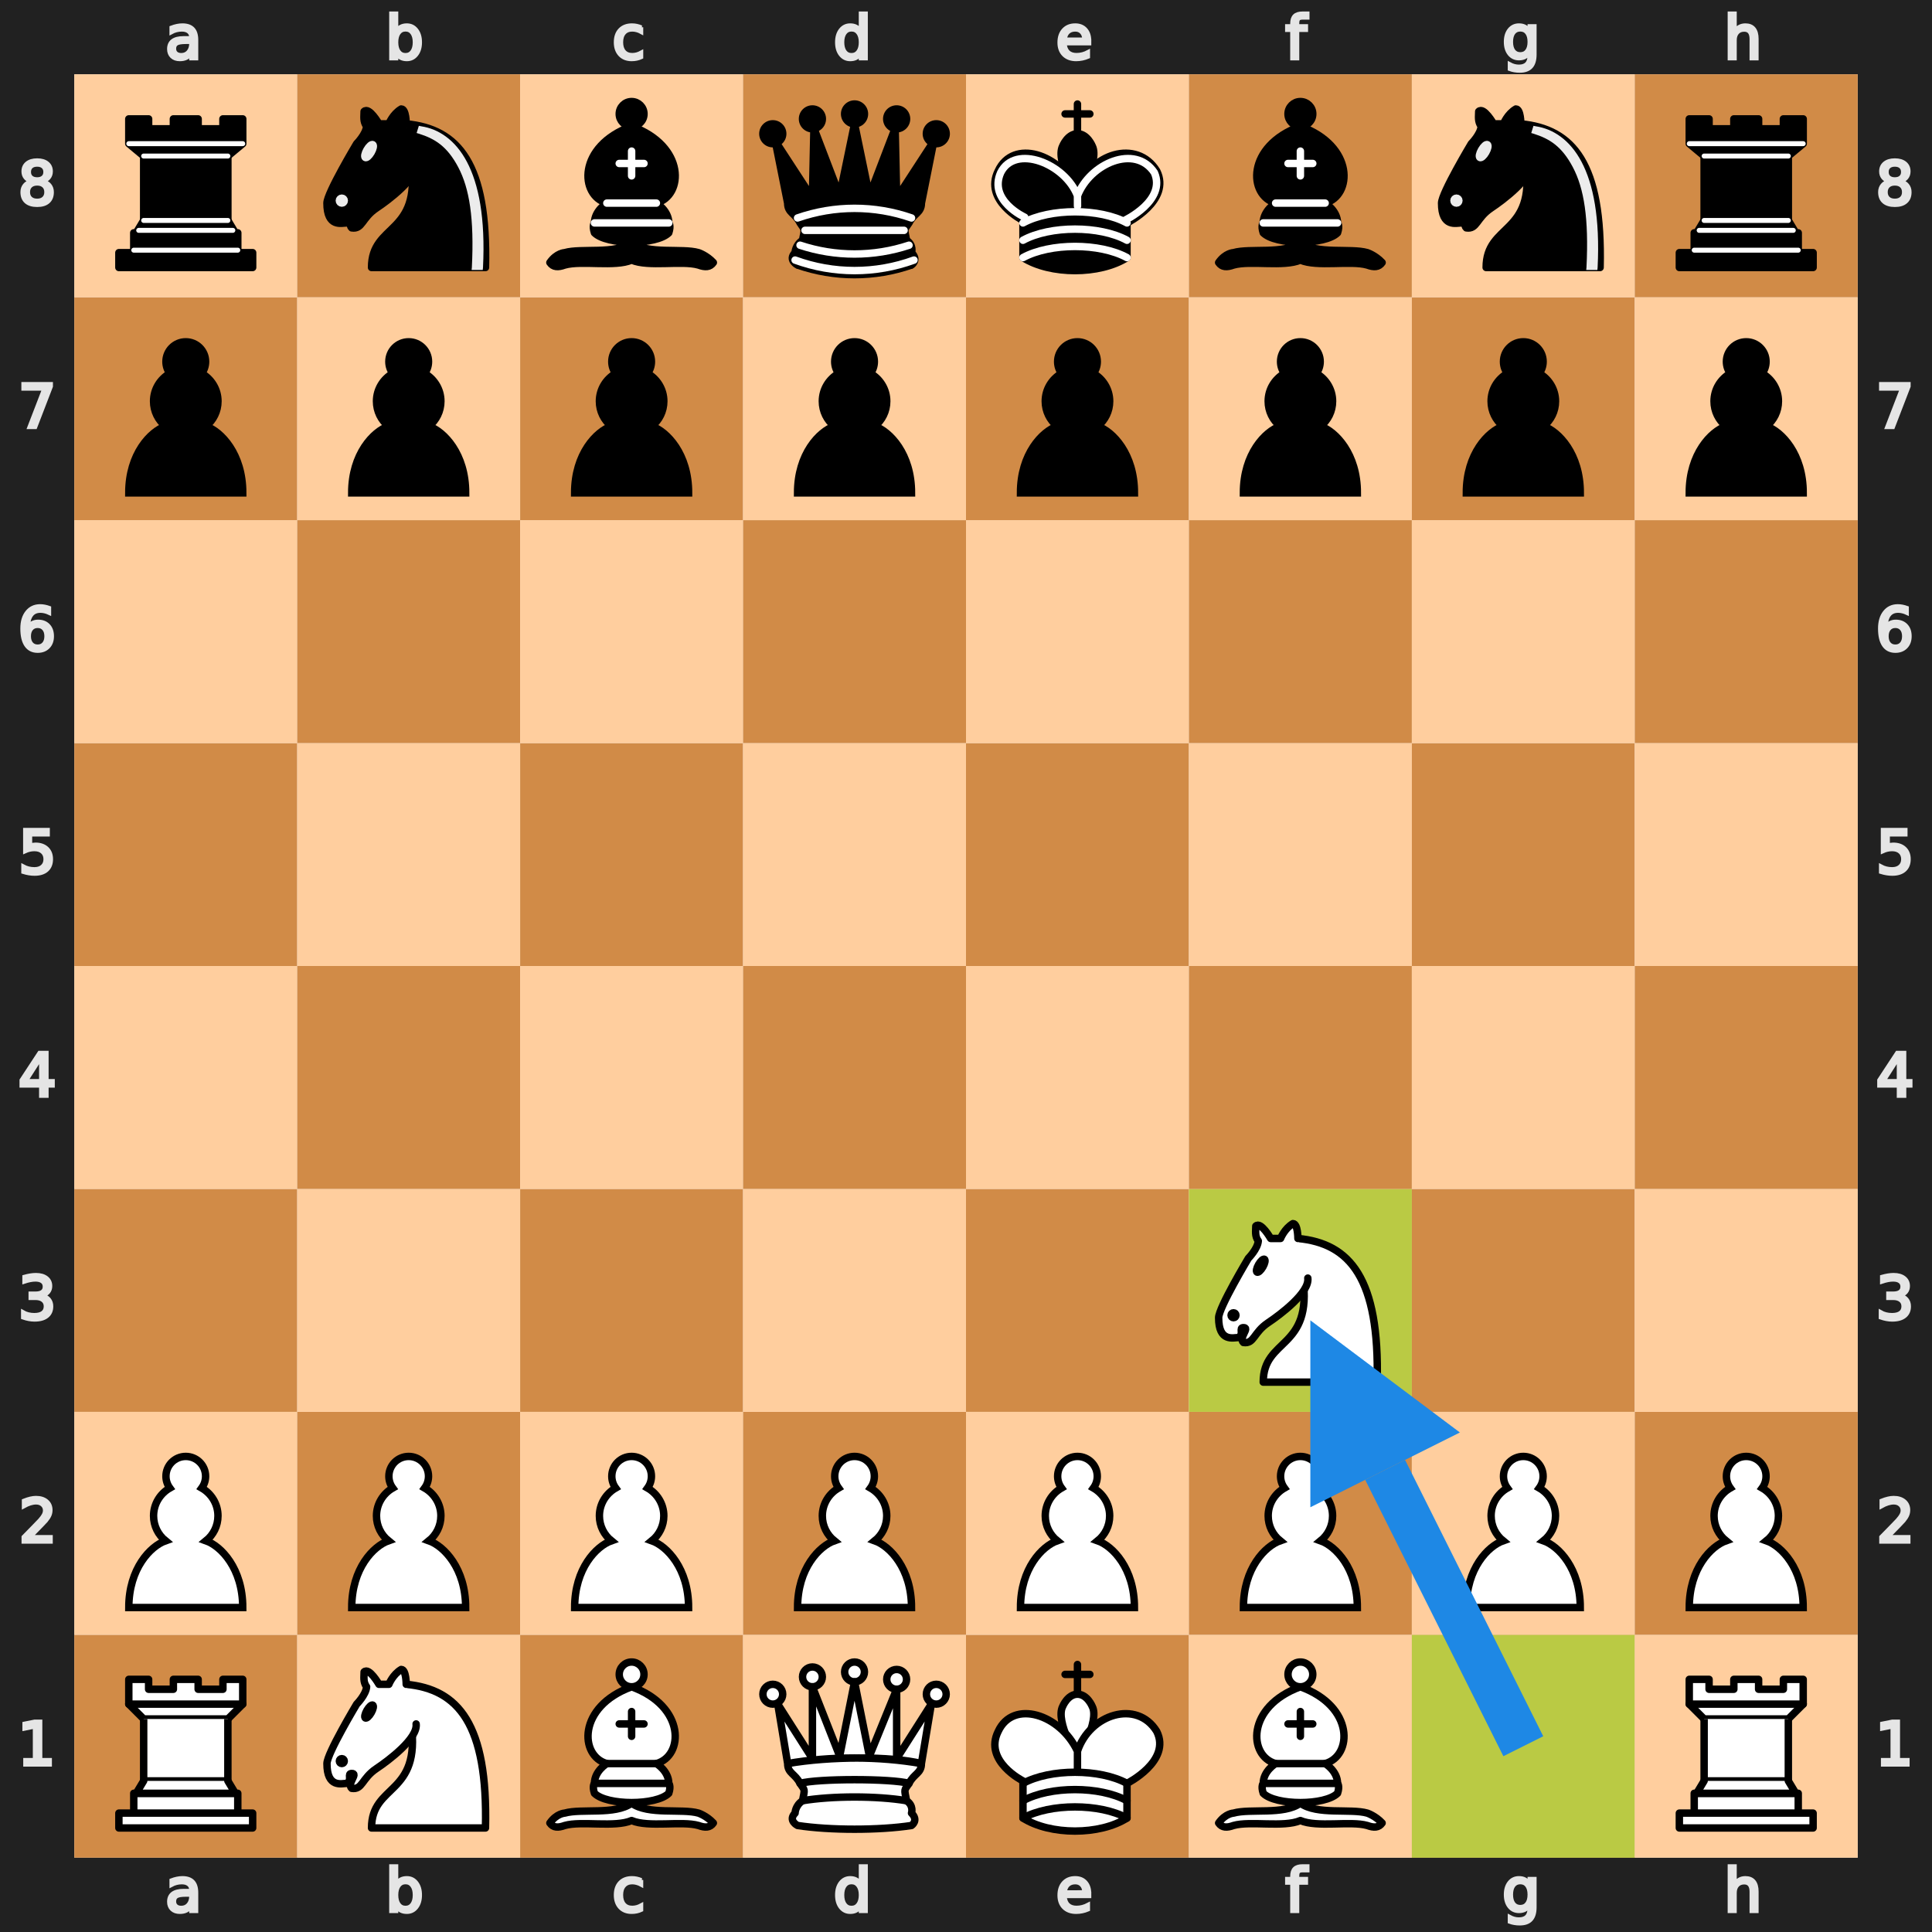
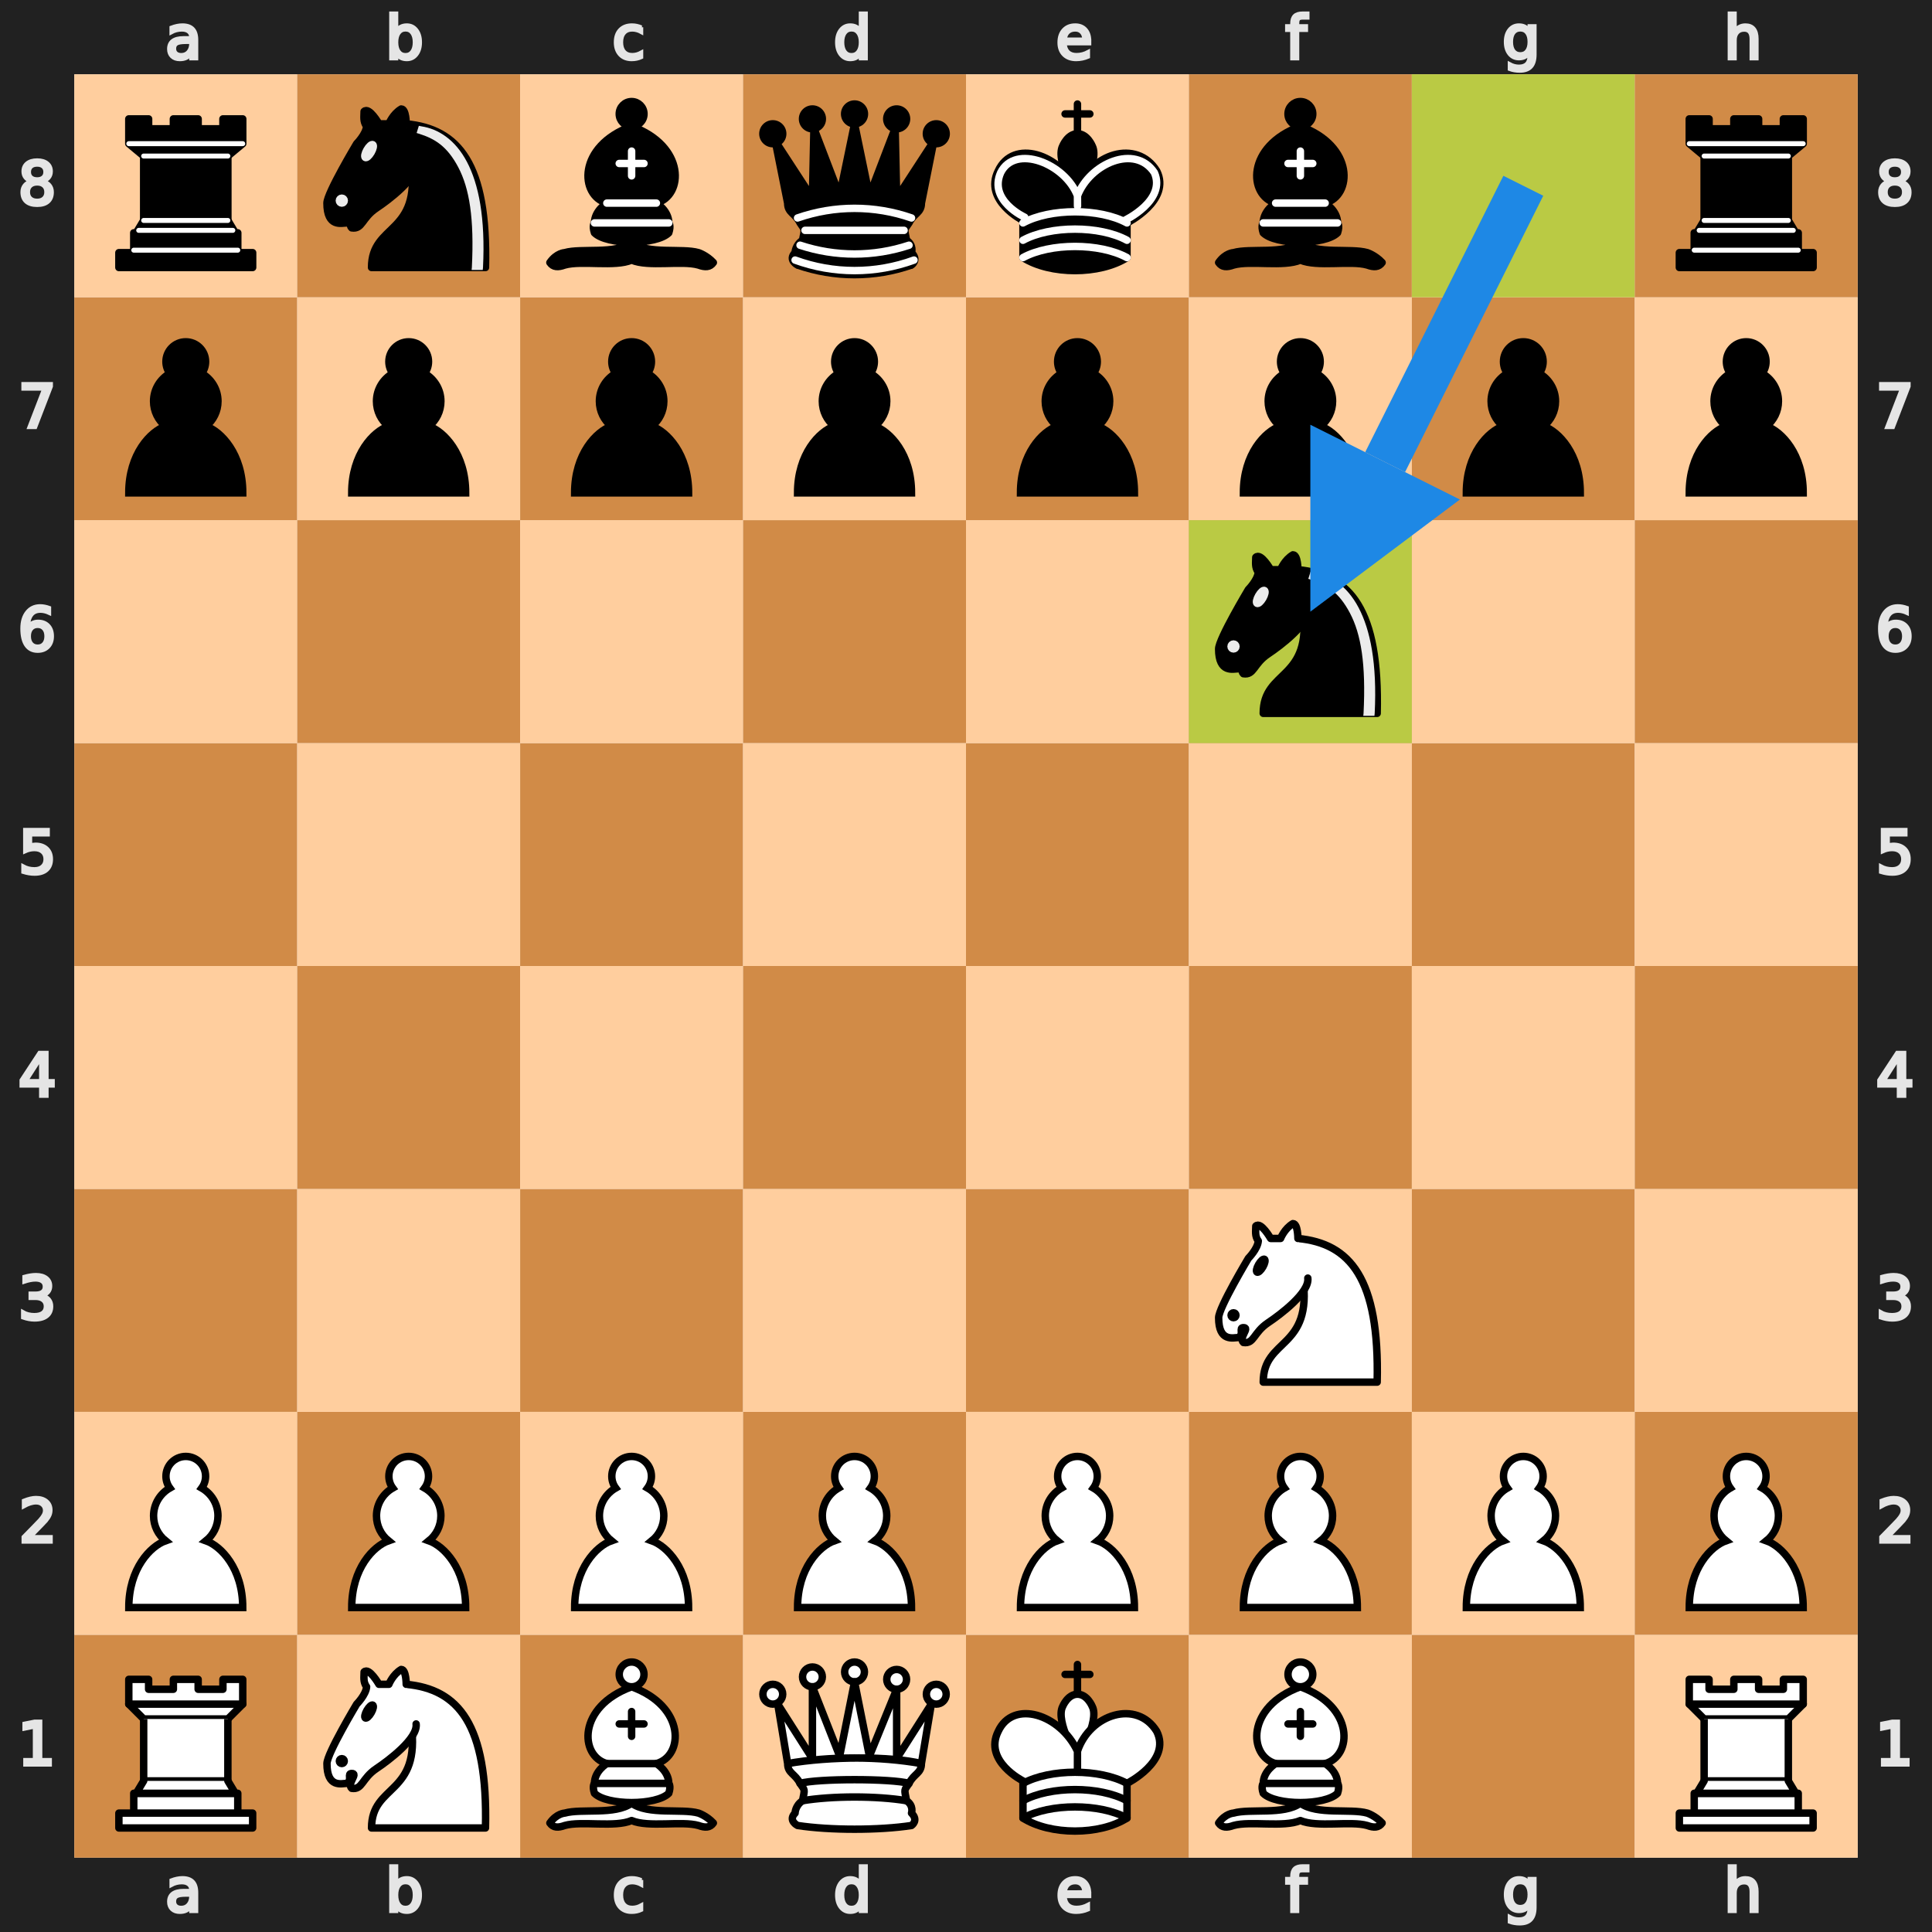
<svg xmlns="http://www.w3.org/2000/svg" xmlns:xlink="http://www.w3.org/1999/xlink" viewBox="0 0 390 390" width="400" height="400">
  <defs>
    <g id="white-pawn" class="white pawn">
      <path d="M22.5 9c-2.21 0-4 1.79-4 4 0 .89.29 1.71.78 2.38C17.33 16.5 16 18.59 16 21c0 2.03.94 3.84 2.41 5.03-3 1.06-7.41 5.55-7.41 13.47h23c0-7.92-4.41-12.41-7.41-13.47 1.47-1.19 2.41-3 2.41-5.03 0-2.41-1.33-4.5-3.28-5.62.49-.67.78-1.49.78-2.38 0-2.21-1.79-4-4-4z" fill="#fff" stroke="#000" stroke-width="1.5" stroke-linecap="round" />
    </g>
    <g id="white-knight" class="white knight" fill="none" fill-rule="evenodd" stroke="#000" stroke-width="1.5" stroke-linecap="round" stroke-linejoin="round">
      <path d="M 22,10 C 32.5,11 38.5,18 38,39 L 15,39 C 15,30 25,32.5 23,18" style="fill:#ffffff; stroke:#000000;" />
      <path d="M 24,18 C 24.38,20.91 18.45,25.37 16,27 C 13,29 13.18,31.34 11,31 C 9.958,30.06 12.41,27.96 11,28 C 10,28 11.19,29.23 10,30 C 9,30 5.997,31 6,26 C 6,24 12,14 12,14 C 12,14 13.89,12.1 14,10.5 C 13.27,9.506 13.5,8.5 13.5,7.5 C 14.5,6.5 16.5,10 16.5,10 L 18.5,10 C 18.5,10 19.28,8.008 21,7 C 22,7 22,10 22,10" style="fill:#ffffff; stroke:#000000;" />
      <path d="M 9.5 25.5 A 0.5 0.5 0 1 1 8.5,25.5 A 0.5 0.5 0 1 1 9.5 25.5 z" style="fill:#000000; stroke:#000000;" />
      <path d="M 15 15.5 A 0.5 1.5 0 1 1 14,15.5 A 0.5 1.5 0 1 1 15 15.5 z" transform="matrix(0.866,0.5,-0.5,0.866,9.693,-5.173)" style="fill:#000000; stroke:#000000;" />
    </g>
    <g id="white-bishop" class="white bishop" fill="none" fill-rule="evenodd" stroke="#000" stroke-width="1.5" stroke-linecap="round" stroke-linejoin="round">
      <g fill="#fff" stroke-linecap="butt">
        <path d="M9 36c3.39-.97 10.11.43 13.5-2 3.39 2.43 10.11 1.03 13.5 2 0 0 1.65.54 3 2-.68.97-1.65.99-3 .5-3.39-.97-10.11.46-13.5-1-3.39 1.46-10.11.03-13.5 1-1.354.49-2.323.47-3-.5 1.354-1.94 3-2 3-2zM15 32c2.5 2.5 12.5 2.5 15 0 .5-1.5 0-2 0-2 0-2.5-2.5-4-2.5-4 5.5-1.5 6-11.5-5-15.5-11 4-10.5 14-5 15.5 0 0-2.5 1.5-2.5 4 0 0-.5.5 0 2zM25 8a2.5 2.5 0 1 1-5 0 2.5 2.5 0 1 1 5 0z" />
      </g>
      <path d="M17.5 26h10M15 30h15m-7.5-14.5v5M20 18h5" stroke-linejoin="miter" />
    </g>
    <g id="white-rook" class="white rook" fill="#fff" fill-rule="evenodd" stroke="#000" stroke-width="1.5" stroke-linecap="round" stroke-linejoin="round">
      <path d="M9 39h27v-3H9v3zM12 36v-4h21v4H12zM11 14V9h4v2h5V9h5v2h5V9h4v5" stroke-linecap="butt" />
      <path d="M34 14l-3 3H14l-3-3" />
      <path d="M31 17v12.5H14V17" stroke-linecap="butt" stroke-linejoin="miter" />
      <path d="M31 29.5l1.5 2.5h-20l1.5-2.5" />
      <path d="M11 14h23" fill="none" stroke-linejoin="miter" />
    </g>
    <g id="white-queen" class="white queen" fill="#fff" fill-rule="evenodd" stroke="#000" stroke-width="1.5" stroke-linecap="round" stroke-linejoin="round">
      <path d="M8 12a2 2 0 1 1-4 0 2 2 0 1 1 4 0zM24.5 7.5a2 2 0 1 1-4 0 2 2 0 1 1 4 0zM41 12a2 2 0 1 1-4 0 2 2 0 1 1 4 0zM16 8.5a2 2 0 1 1-4 0 2 2 0 1 1 4 0zM33 9a2 2 0 1 1-4 0 2 2 0 1 1 4 0z" />
      <path d="M9 26c8.5-1.5 21-1.5 27 0l2-12-7 11V11l-5.5 13.5-3-15-3 15-5.5-14V25L7 14l2 12zM9 26c0 2 1.5 2 2.5 4 1 1.5 1 1 .5 3.5-1.5 1-1.5 2.5-1.5 2.5-1.5 1.5.5 2.5.5 2.5 6.5 1 16.5 1 23 0 0 0 1.5-1 0-2.5 0 0 .5-1.5-1-2.5-.5-2.5-.5-2 .5-3.5 1-2 2.5-2 2.5-4-8.5-1.5-18.5-1.5-27 0z" stroke-linecap="butt" />
      <path d="M11.5 30c3.5-1 18.5-1 22 0M12 33.5c6-1 15-1 21 0" fill="none" />
    </g>
    <g id="white-king" class="white king" fill="none" fill-rule="evenodd" stroke="#000" stroke-width="1.5" stroke-linecap="round" stroke-linejoin="round">
      <path d="M22.5 11.63V6M20 8h5" stroke-linejoin="miter" />
      <path d="M22.5 25s4.5-7.5 3-10.5c0 0-1-2.5-3-2.5s-3 2.5-3 2.5c-1.5 3 3 10.5 3 10.5" fill="#fff" stroke-linecap="butt" stroke-linejoin="miter" />
      <path d="M11.5 37c5.5 3.5 15.5 3.5 21 0v-7s9-4.5 6-10.5c-4-6.5-13.5-3.5-16 4V27v-3.5c-3.5-7.5-13-10.5-16-4-3 6 5 10 5 10V37z" fill="#fff" />
      <path d="M11.5 30c5.5-3 15.5-3 21 0m-21 3.5c5.5-3 15.5-3 21 0m-21 3.5c5.5-3 15.5-3 21 0" />
    </g>
    <g id="black-pawn" class="black pawn">
      <path d="M22.5 9c-2.21 0-4 1.79-4 4 0 .89.29 1.71.78 2.38C17.33 16.5 16 18.59 16 21c0 2.03.94 3.84 2.41 5.03-3 1.06-7.41 5.55-7.41 13.47h23c0-7.92-4.41-12.41-7.41-13.47 1.47-1.19 2.41-3 2.41-5.03 0-2.41-1.33-4.5-3.28-5.62.49-.67.78-1.49.78-2.38 0-2.21-1.79-4-4-4z" fill="#000" stroke="#000" stroke-width="1.5" stroke-linecap="round" />
    </g>
    <g id="black-knight" class="black knight" fill="none" fill-rule="evenodd" stroke="#000" stroke-width="1.5" stroke-linecap="round" stroke-linejoin="round">
      <path d="M 22,10 C 32.5,11 38.5,18 38,39 L 15,39 C 15,30 25,32.5 23,18" style="fill:#000000; stroke:#000000;" />
      <path d="M 24,18 C 24.38,20.91 18.45,25.37 16,27 C 13,29 13.18,31.34 11,31 C 9.958,30.06 12.41,27.96 11,28 C 10,28 11.19,29.23 10,30 C 9,30 5.997,31 6,26 C 6,24 12,14 12,14 C 12,14 13.89,12.1 14,10.5 C 13.27,9.506 13.5,8.5 13.5,7.5 C 14.5,6.5 16.5,10 16.5,10 L 18.5,10 C 18.5,10 19.28,8.008 21,7 C 22,7 22,10 22,10" style="fill:#000000; stroke:#000000;" />
      <path d="M 9.5 25.5 A 0.5 0.5 0 1 1 8.5,25.5 A 0.5 0.5 0 1 1 9.5 25.5 z" style="fill:#ececec; stroke:#ececec;" />
      <path d="M 15 15.5 A 0.5 1.5 0 1 1 14,15.5 A 0.5 1.5 0 1 1 15 15.5 z" transform="matrix(0.866,0.5,-0.5,0.866,9.693,-5.173)" style="fill:#ececec; stroke:#ececec;" />
      <path d="M 24.55,10.4 L 24.1,11.85 L 24.6,12 C 27.75,13 30.25,14.49 32.5,18.75 C 34.75,23.01 35.75,29.06 35.25,39 L 35.2,39.5 L 37.45,39.5 L 37.5,39 C 38,28.94 36.62,22.15 34.25,17.66 C 31.88,13.17 28.46,11.02 25.06,10.5 L 24.55,10.4 z " style="fill:#ececec; stroke:none;" />
    </g>
    <g id="black-bishop" class="black bishop" fill="none" fill-rule="evenodd" stroke="#000" stroke-width="1.5" stroke-linecap="round" stroke-linejoin="round">
      <path d="M9 36c3.39-.97 10.11.43 13.5-2 3.39 2.43 10.11 1.03 13.5 2 0 0 1.65.54 3 2-.68.97-1.65.99-3 .5-3.39-.97-10.11.46-13.5-1-3.39 1.46-10.11.03-13.5 1-1.354.49-2.323.47-3-.5 1.354-1.94 3-2 3-2zm6-4c2.5 2.5 12.5 2.5 15 0 .5-1.5 0-2 0-2 0-2.5-2.5-4-2.5-4 5.5-1.5 6-11.5-5-15.5-11 4-10.5 14-5 15.5 0 0-2.5 1.5-2.5 4 0 0-.5.5 0 2zM25 8a2.5 2.5 0 1 1-5 0 2.5 2.5 0 1 1 5 0z" fill="#000" stroke-linecap="butt" />
      <path d="M17.5 26h10M15 30h15m-7.5-14.5v5M20 18h5" stroke="#fff" stroke-linejoin="miter" />
    </g>
    <g id="black-rook" class="black rook" fill="#000" fill-rule="evenodd" stroke="#000" stroke-width="1.5" stroke-linecap="round" stroke-linejoin="round">
      <path d="M9 39h27v-3H9v3zM12.5 32l1.5-2.5h17l1.5 2.5h-20zM12 36v-4h21v4H12z" stroke-linecap="butt" />
      <path d="M14 29.5v-13h17v13H14z" stroke-linecap="butt" stroke-linejoin="miter" />
      <path d="M14 16.5L11 14h23l-3 2.5H14zM11 14V9h4v2h5V9h5v2h5V9h4v5H11z" stroke-linecap="butt" />
      <path d="M12 35.5h21M13 31.5h19M14 29.5h17M14 16.5h17M11 14h23" fill="none" stroke="#fff" stroke-width="1" stroke-linejoin="miter" />
    </g>
    <g id="black-queen" class="black queen" fill="#000" fill-rule="evenodd" stroke="#000" stroke-width="1.5" stroke-linecap="round" stroke-linejoin="round">
      <g fill="#000" stroke="none">
        <circle cx="6" cy="12" r="2.75" />
        <circle cx="14" cy="9" r="2.75" />
        <circle cx="22.5" cy="8" r="2.75" />
        <circle cx="31" cy="9" r="2.75" />
        <circle cx="39" cy="12" r="2.75" />
      </g>
      <path d="M9 26c8.5-1.5 21-1.5 27 0l2.5-12.5L31 25l-.3-14.1-5.2 13.6-3-14.5-3 14.5-5.2-13.6L14 25 6.5 13.5 9 26zM9 26c0 2 1.5 2 2.5 4 1 1.5 1 1 .5 3.5-1.5 1-1.5 2.5-1.5 2.5-1.5 1.5.5 2.5.5 2.5 6.5 1 16.5 1 23 0 0 0 1.5-1 0-2.5 0 0 .5-1.5-1-2.5-.5-2.5-.5-2 .5-3.5 1-2 2.5-2 2.5-4-8.5-1.5-18.5-1.5-27 0z" stroke-linecap="butt" />
      <path d="M11 38.5a35 35 1 0 0 23 0" fill="none" stroke-linecap="butt" />
      <path d="M11 29a35 35 1 0 1 23 0M12.5 31.5h20M11.5 34.5a35 35 1 0 0 22 0M10.5 37.5a35 35 1 0 0 24 0" fill="none" stroke="#fff" />
    </g>
    <g id="black-king" class="black king" fill="none" fill-rule="evenodd" stroke="#000" stroke-width="1.5" stroke-linecap="round" stroke-linejoin="round">
      <path d="M22.5 11.63V6" stroke-linejoin="miter" />
      <path d="M22.5 25s4.5-7.5 3-10.5c0 0-1-2.5-3-2.5s-3 2.5-3 2.5c-1.5 3 3 10.5 3 10.5" fill="#000" stroke-linecap="butt" stroke-linejoin="miter" />
      <path d="M11.5 37c5.5 3.5 15.5 3.5 21 0v-7s9-4.5 6-10.5c-4-6.5-13.5-3.5-16 4V27v-3.5c-3.5-7.5-13-10.5-16-4-3 6 5 10 5 10V37z" fill="#000" />
      <path d="M20 8h5" stroke-linejoin="miter" />
      <path d="M32 29.5s8.5-4 6.03-9.65C34.15 14 25 18 22.5 24.5l.01 2.1-.01-2.1C20 18 9.906 14 6.997 19.85c-2.497 5.65 4.853 9 4.853 9M11.5 30c5.5-3 15.5-3 21 0m-21 3.5c5.5-3 15.5-3 21 0m-21 3.5c5.5-3 15.5-3 21 0" stroke="#fff" />
    </g>
  </defs>
  <rect x="7.5" y="7.5" width="375" height="375" fill="none" stroke="#212121" stroke-width="15" />
  <g transform="translate(20, 1) scale(0.75, 0.75)" fill="#e5e5e5" stroke="#e5e5e5">
    <path d="M23.328 10.016q-1.742 0-2.414.398-.672.398-.672 1.36 0 .765.5 1.218.508.445 1.375.445 1.196 0 1.914-.843.727-.852.727-2.258v-.32zm2.867-.594v4.992h-1.437v-1.328q-.492.797-1.227 1.18-.734.375-1.797.375-1.343 0-2.14-.75-.79-.758-.79-2.024 0-1.476.985-2.226.992-.75 2.953-.75h2.016V8.75q0-.992-.656-1.531-.649-.547-1.829-.547-.75 0-1.46.18-.711.18-1.368.539V6.062q.79-.304 1.532-.453.742-.156 1.445-.156 1.898 0 2.836.984.937.985.937 2.985z" />
  </g>
  <g transform="translate(20, 375) scale(0.75, 0.75)" fill="#e5e5e5" stroke="#e5e5e5">
    <path d="M23.328 10.016q-1.742 0-2.414.398-.672.398-.672 1.36 0 .765.5 1.218.508.445 1.375.445 1.196 0 1.914-.843.727-.852.727-2.258v-.32zm2.867-.594v4.992h-1.437v-1.328q-.492.797-1.227 1.18-.734.375-1.797.375-1.343 0-2.14-.75-.79-.758-.79-2.024 0-1.476.985-2.226.992-.75 2.953-.75h2.016V8.75q0-.992-.656-1.531-.649-.547-1.829-.547-.75 0-1.46.18-.711.18-1.368.539V6.062q.79-.304 1.532-.453.742-.156 1.445-.156 1.898 0 2.836.984.937.985.937 2.985z" />
  </g>
  <g transform="translate(65, 1) scale(0.75, 0.75)" fill="#e5e5e5" stroke="#e5e5e5">
    <path d="M24.922 10.047q0-1.586-.656-2.485-.649-.906-1.79-.906-1.14 0-1.796.906-.649.899-.649 2.485 0 1.586.649 2.492.656.898 1.797.898 1.14 0 1.789-.898.656-.906.656-2.492zm-4.89-3.055q.452-.781 1.14-1.156.695-.383 1.656-.383 1.594 0 2.586 1.266 1 1.265 1 3.328 0 2.062-1 3.328-.992 1.266-2.586 1.266-.96 0-1.656-.375-.688-.383-1.14-1.164v1.312h-1.446V2.258h1.445z" />
  </g>
  <g transform="translate(65, 375) scale(0.75, 0.75)" fill="#e5e5e5" stroke="#e5e5e5">
    <path d="M24.922 10.047q0-1.586-.656-2.485-.649-.906-1.79-.906-1.14 0-1.796.906-.649.899-.649 2.485 0 1.586.649 2.492.656.898 1.797.898 1.14 0 1.789-.898.656-.906.656-2.492zm-4.89-3.055q.452-.781 1.14-1.156.695-.383 1.656-.383 1.594 0 2.586 1.266 1 1.265 1 3.328 0 2.062-1 3.328-.992 1.266-2.586 1.266-.96 0-1.656-.375-.688-.383-1.14-1.164v1.312h-1.446V2.258h1.445z" />
  </g>
  <g transform="translate(110, 1) scale(0.75, 0.75)" fill="#e5e5e5" stroke="#e5e5e5">
    <path d="M25.96 6v1.344q-.608-.336-1.226-.5-.609-.172-1.234-.172-1.398 0-2.172.89-.773.883-.773 2.485 0 1.601.773 2.492.774.883 2.172.883.625 0 1.234-.164.618-.172 1.227-.508v1.328q-.602.281-1.25.422-.64.14-1.367.14-1.977 0-3.14-1.242-1.165-1.242-1.165-3.351 0-2.14 1.172-3.367 1.18-1.227 3.227-1.227.664 0 1.296.14.633.134 1.227.407z" />
  </g>
  <g transform="translate(110, 375) scale(0.75, 0.75)" fill="#e5e5e5" stroke="#e5e5e5">
    <path d="M25.96 6v1.344q-.608-.336-1.226-.5-.609-.172-1.234-.172-1.398 0-2.172.89-.773.883-.773 2.485 0 1.601.773 2.492.774.883 2.172.883.625 0 1.234-.164.618-.172 1.227-.508v1.328q-.602.281-1.25.422-.64.14-1.367.14-1.977 0-3.14-1.242-1.165-1.242-1.165-3.351 0-2.14 1.172-3.367 1.18-1.227 3.227-1.227.664 0 1.296.14.633.134 1.227.407z" />
  </g>
  <g transform="translate(155, 1) scale(0.75, 0.75)" fill="#e5e5e5" stroke="#e5e5e5">
    <path d="M24.973 6.992V2.258h1.437v12.156h-1.437v-1.312q-.453.78-1.149 1.164-.687.375-1.656.375-1.586 0-2.586-1.266-.992-1.266-.992-3.328 0-2.063.992-3.328 1-1.266 2.586-1.266.969 0 1.656.383.696.375 1.149 1.156zm-4.899 3.055q0 1.586.649 2.492.656.898 1.797.898 1.14 0 1.796-.898.657-.906.657-2.492 0-1.586-.657-2.485-.656-.906-1.796-.906-1.141 0-1.797.906-.649.899-.649 2.485z" />
  </g>
  <g transform="translate(155, 375) scale(0.75, 0.75)" fill="#e5e5e5" stroke="#e5e5e5">
    <path d="M24.973 6.992V2.258h1.437v12.156h-1.437v-1.312q-.453.78-1.149 1.164-.687.375-1.656.375-1.586 0-2.586-1.266-.992-1.266-.992-3.328 0-2.063.992-3.328 1-1.266 2.586-1.266.969 0 1.656.383.696.375 1.149 1.156zm-4.899 3.055q0 1.586.649 2.492.656.898 1.797.898 1.14 0 1.796-.898.657-.906.657-2.492 0-1.586-.657-2.485-.656-.906-1.796-.906-1.141 0-1.797.906-.649.899-.649 2.485z" />
  </g>
  <g transform="translate(200, 1) scale(0.75, 0.75)" fill="#e5e5e5" stroke="#e5e5e5">
    <path d="M26.555 9.68v.703h-6.61q.094 1.484.89 2.265.806.774 2.235.774.828 0 1.602-.203.781-.203 1.547-.61v1.36q-.774.328-1.586.5-.813.172-1.649.172-2.093 0-3.32-1.22-1.219-1.218-1.219-3.296 0-2.148 1.157-3.406 1.164-1.266 3.132-1.266 1.766 0 2.79 1.14 1.03 1.134 1.03 3.087zm-1.438-.422q-.015-1.18-.664-1.883-.64-.703-1.703-.703-1.203 0-1.93.68-.718.68-.828 1.914z" />
  </g>
  <g transform="translate(200, 375) scale(0.75, 0.75)" fill="#e5e5e5" stroke="#e5e5e5">
    <path d="M26.555 9.68v.703h-6.61q.094 1.484.89 2.265.806.774 2.235.774.828 0 1.602-.203.781-.203 1.547-.61v1.36q-.774.328-1.586.5-.813.172-1.649.172-2.093 0-3.32-1.22-1.219-1.218-1.219-3.296 0-2.148 1.157-3.406 1.164-1.266 3.132-1.266 1.766 0 2.79 1.14 1.03 1.134 1.03 3.087zm-1.438-.422q-.015-1.18-.664-1.883-.64-.703-1.703-.703-1.203 0-1.93.68-.718.68-.828 1.914z" />
  </g>
  <g transform="translate(245, 1) scale(0.75, 0.75)" fill="#e5e5e5" stroke="#e5e5e5">
    <path d="M25.285 2.258v1.195H23.91q-.773 0-1.078.313-.297.312-.297 1.125v.773h2.367v1.117h-2.367v7.633H21.09V6.781h-1.375V5.664h1.375v-.61q0-1.46.68-2.124.68-.672 2.156-.672z" />
  </g>
  <g transform="translate(245, 375) scale(0.75, 0.75)" fill="#e5e5e5" stroke="#e5e5e5">
    <path d="M25.285 2.258v1.195H23.91q-.773 0-1.078.313-.297.312-.297 1.125v.773h2.367v1.117h-2.367v7.633H21.09V6.781h-1.375V5.664h1.375v-.61q0-1.46.68-2.124.68-.672 2.156-.672z" />
  </g>
  <g transform="translate(290, 1) scale(0.75, 0.75)" fill="#e5e5e5" stroke="#e5e5e5">
    <path d="M24.973 9.937q0-1.562-.649-2.421-.64-.86-1.804-.86-1.157 0-1.805.86-.64.859-.64 2.421 0 1.555.64 2.415.648.859 1.805.859 1.164 0 1.804-.86.649-.859.649-2.414zm1.437 3.391q0 2.234-.992 3.32-.992 1.094-3.04 1.094-.757 0-1.429-.117-.672-.11-1.304-.344v-1.398q.632.344 1.25.508.617.164 1.257.164 1.414 0 2.118-.743.703-.734.703-2.226v-.711q-.446.773-1.141 1.156-.695.383-1.664.383-1.61 0-2.594-1.227-.984-1.226-.984-3.25 0-2.03.984-3.257.985-1.227 2.594-1.227.969 0 1.664.383t1.14 1.156V5.664h1.438z" />
  </g>
  <g transform="translate(290, 375) scale(0.75, 0.75)" fill="#e5e5e5" stroke="#e5e5e5">
    <path d="M24.973 9.937q0-1.562-.649-2.421-.64-.86-1.804-.86-1.157 0-1.805.86-.64.859-.64 2.421 0 1.555.64 2.415.648.859 1.805.859 1.164 0 1.804-.86.649-.859.649-2.414zm1.437 3.391q0 2.234-.992 3.32-.992 1.094-3.04 1.094-.757 0-1.429-.117-.672-.11-1.304-.344v-1.398q.632.344 1.25.508.617.164 1.257.164 1.414 0 2.118-.743.703-.734.703-2.226v-.711q-.446.773-1.141 1.156-.695.383-1.664.383-1.61 0-2.594-1.227-.984-1.226-.984-3.25 0-2.03.984-3.257.985-1.227 2.594-1.227.969 0 1.664.383t1.14 1.156V5.664h1.438z" />
  </g>
  <g transform="translate(335, 1) scale(0.75, 0.75)" fill="#e5e5e5" stroke="#e5e5e5">
    <path d="M26.164 9.133v5.281h-1.437V9.18q0-1.243-.485-1.86-.484-.617-1.453-.617-1.164 0-1.836.742-.672.742-.672 2.024v4.945h-1.445V2.258h1.445v4.765q.516-.789 1.211-1.18.703-.39 1.617-.39 1.508 0 2.282.938.773.93.773 2.742z" />
  </g>
  <g transform="translate(335, 375) scale(0.75, 0.75)" fill="#e5e5e5" stroke="#e5e5e5">
    <path d="M26.164 9.133v5.281h-1.437V9.18q0-1.243-.485-1.86-.484-.617-1.453-.617-1.164 0-1.836.742-.672.742-.672 2.024v4.945h-1.445V2.258h1.445v4.765q.516-.789 1.211-1.18.703-.39 1.617-.39 1.508 0 2.282.938.773.93.773 2.742z" />
  </g>
  <g transform="translate(0, 335) scale(0.75, 0.75)" fill="#e5e5e5" stroke="#e5e5e5">
    <path d="M6.754 26.996h2.578v-8.898l-2.805.562v-1.437l2.79-.563h1.578v10.336h2.578v1.328h-6.72z" />
  </g>
  <g transform="translate(375, 335) scale(0.75, 0.75)" fill="#e5e5e5" stroke="#e5e5e5">
    <path d="M6.754 26.996h2.578v-8.898l-2.805.562v-1.437l2.79-.563h1.578v10.336h2.578v1.328h-6.72z" />
  </g>
  <g transform="translate(0, 290) scale(0.75, 0.75)" fill="#e5e5e5" stroke="#e5e5e5">
    <path d="M8.195 26.996h5.508v1.328H6.297v-1.328q.898-.93 2.445-2.492 1.555-1.57 1.953-2.024.758-.851 1.055-1.437.305-.594.305-1.164 0-.93-.657-1.516-.648-.586-1.695-.586-.742 0-1.57.258-.82.258-1.758.781v-1.593q.953-.383 1.781-.578.828-.196 1.516-.196 1.812 0 2.89.906 1.079.907 1.079 2.422 0 .72-.274 1.368-.265.64-.976 1.515-.196.227-1.243 1.313-1.046 1.078-2.953 3.023z" />
  </g>
  <g transform="translate(375, 290) scale(0.75, 0.75)" fill="#e5e5e5" stroke="#e5e5e5">
    <path d="M8.195 26.996h5.508v1.328H6.297v-1.328q.898-.93 2.445-2.492 1.555-1.57 1.953-2.024.758-.851 1.055-1.437.305-.594.305-1.164 0-.93-.657-1.516-.648-.586-1.695-.586-.742 0-1.57.258-.82.258-1.758.781v-1.593q.953-.383 1.781-.578.828-.196 1.516-.196 1.812 0 2.89.906 1.079.907 1.079 2.422 0 .72-.274 1.368-.265.64-.976 1.515-.196.227-1.243 1.313-1.046 1.078-2.953 3.023z" />
  </g>
  <g transform="translate(0, 245) scale(0.75, 0.75)" fill="#e5e5e5" stroke="#e5e5e5">
    <path d="M11.434 22.035q1.132.242 1.765 1.008.64.766.64 1.89 0 1.727-1.187 2.672-1.187.946-3.375.946-.734 0-1.515-.149-.774-.14-1.602-.43V26.45q.656.383 1.438.578.78.196 1.632.196 1.485 0 2.258-.586.782-.586.782-1.703 0-1.032-.727-1.61-.719-.586-2.008-.586h-1.36v-1.297h1.423q1.164 0 1.78-.46.618-.47.618-1.344 0-.899-.64-1.375-.633-.485-1.82-.485-.65 0-1.391.141-.743.14-1.633.437V16.95q.898-.25 1.68-.375.788-.125 1.484-.125 1.797 0 2.844.82 1.046.813 1.046 2.204 0 .968-.554 1.64-.555.664-1.578.922z" />
  </g>
  <g transform="translate(375, 245) scale(0.75, 0.75)" fill="#e5e5e5" stroke="#e5e5e5">
    <path d="M11.434 22.035q1.132.242 1.765 1.008.64.766.64 1.89 0 1.727-1.187 2.672-1.187.946-3.375.946-.734 0-1.515-.149-.774-.14-1.602-.43V26.45q.656.383 1.438.578.78.196 1.632.196 1.485 0 2.258-.586.782-.586.782-1.703 0-1.032-.727-1.61-.719-.586-2.008-.586h-1.36v-1.297h1.423q1.164 0 1.78-.46.618-.47.618-1.344 0-.899-.64-1.375-.633-.485-1.82-.485-.65 0-1.391.141-.743.14-1.633.437V16.95q.898-.25 1.68-.375.788-.125 1.484-.125 1.797 0 2.844.82 1.046.813 1.046 2.204 0 .968-.554 1.64-.555.664-1.578.922z" />
  </g>
  <g transform="translate(0, 200) scale(0.75, 0.75)" fill="#e5e5e5" stroke="#e5e5e5">
    <path d="M11.016 18.035L7.03 24.262h3.985zm-.414-1.375h1.984v7.602h1.664v1.312h-1.664v2.75h-1.57v-2.75H5.75v-1.523z" />
  </g>
  <g transform="translate(375, 200) scale(0.75, 0.75)" fill="#e5e5e5" stroke="#e5e5e5">
    <path d="M11.016 18.035L7.03 24.262h3.985zm-.414-1.375h1.984v7.602h1.664v1.312h-1.664v2.75h-1.57v-2.75H5.75v-1.523z" />
  </g>
  <g transform="translate(0, 155) scale(0.75, 0.75)" fill="#e5e5e5" stroke="#e5e5e5">
    <path d="M6.719 16.66h6.195v1.328h-4.75v2.86q.344-.118.688-.172.343-.063.687-.063 1.953 0 3.094 1.07 1.14 1.07 1.14 2.899 0 1.883-1.171 2.93-1.172 1.039-3.305 1.039-.735 0-1.5-.125-.758-.125-1.57-.375v-1.586q.703.383 1.453.57.75.188 1.586.188 1.351 0 2.14-.711.79-.711.79-1.93 0-1.219-.79-1.93-.789-.71-2.14-.71-.633 0-1.266.14-.625.14-1.281.438z" />
  </g>
  <g transform="translate(375, 155) scale(0.75, 0.75)" fill="#e5e5e5" stroke="#e5e5e5">
    <path d="M6.719 16.66h6.195v1.328h-4.75v2.86q.344-.118.688-.172.343-.063.687-.063 1.953 0 3.094 1.07 1.14 1.07 1.14 2.899 0 1.883-1.171 2.93-1.172 1.039-3.305 1.039-.735 0-1.5-.125-.758-.125-1.57-.375v-1.586q.703.383 1.453.57.75.188 1.586.188 1.351 0 2.14-.711.79-.711.79-1.93 0-1.219-.79-1.93-.789-.71-2.14-.71-.633 0-1.266.14-.625.14-1.281.438z" />
  </g>
  <g transform="translate(0, 110) scale(0.75, 0.75)" fill="#e5e5e5" stroke="#e5e5e5">
    <path d="M10.137 21.863q-1.063 0-1.688.727-.617.726-.617 1.992 0 1.258.617 1.992.625.727 1.688.727 1.062 0 1.68-.727.624-.734.624-1.992 0-1.266-.625-1.992-.617-.727-1.68-.727zm3.133-4.945v1.437q-.594-.28-1.204-.43-.601-.148-1.195-.148-1.562 0-2.39 1.055-.82 1.055-.938 3.188.46-.68 1.156-1.04.696-.367 1.531-.367 1.758 0 2.774 1.07 1.023 1.063 1.023 2.899 0 1.797-1.062 2.883-1.063 1.086-2.828 1.086-2.024 0-3.094-1.547-1.07-1.555-1.07-4.5 0-2.766 1.312-4.406 1.313-1.649 3.524-1.649.593 0 1.195.117.61.118 1.266.352z" />
  </g>
  <g transform="translate(375, 110) scale(0.75, 0.75)" fill="#e5e5e5" stroke="#e5e5e5">
    <path d="M10.137 21.863q-1.063 0-1.688.727-.617.726-.617 1.992 0 1.258.617 1.992.625.727 1.688.727 1.062 0 1.68-.727.624-.734.624-1.992 0-1.266-.625-1.992-.617-.727-1.68-.727zm3.133-4.945v1.437q-.594-.28-1.204-.43-.601-.148-1.195-.148-1.562 0-2.39 1.055-.82 1.055-.938 3.188.46-.68 1.156-1.04.696-.367 1.531-.367 1.758 0 2.774 1.07 1.023 1.063 1.023 2.899 0 1.797-1.062 2.883-1.063 1.086-2.828 1.086-2.024 0-3.094-1.547-1.07-1.555-1.07-4.5 0-2.766 1.312-4.406 1.313-1.649 3.524-1.649.593 0 1.195.117.61.118 1.266.352z" />
  </g>
  <g transform="translate(0, 65) scale(0.75, 0.75)" fill="#e5e5e5" stroke="#e5e5e5">
    <path d="M6.25 16.66h7.5v.672L9.516 28.324H7.867l3.985-10.336H6.25z" />
  </g>
  <g transform="translate(375, 65) scale(0.75, 0.75)" fill="#e5e5e5" stroke="#e5e5e5">
    <path d="M6.25 16.66h7.5v.672L9.516 28.324H7.867l3.985-10.336H6.25z" />
  </g>
  <g transform="translate(0, 20) scale(0.75, 0.75)" fill="#e5e5e5" stroke="#e5e5e5">
    <path d="M10 22.785q-1.125 0-1.773.602-.641.601-.641 1.656t.64 1.656q.649.602 1.774.602t1.773-.602q.649-.61.649-1.656 0-1.055-.649-1.656-.64-.602-1.773-.602zm-1.578-.672q-1.016-.25-1.586-.945-.563-.695-.563-1.695 0-1.399.993-2.211 1-.813 2.734-.813 1.742 0 2.734.813.993.812.993 2.21 0 1-.57 1.696-.563.695-1.571.945 1.14.266 1.773 1.04.641.773.641 1.89 0 1.695-1.04 2.602-1.03.906-2.96.906t-2.969-.906Q6 26.738 6 25.043q0-1.117.64-1.89.641-.774 1.782-1.04zm-.578-2.492q0 .906.562 1.414.57.508 1.594.508 1.016 0 1.586-.508.578-.508.578-1.414 0-.906-.578-1.414-.57-.508-1.586-.508-1.023 0-1.594.508-.562.508-.562 1.414z" />
  </g>
  <g transform="translate(375, 20) scale(0.75, 0.75)" fill="#e5e5e5" stroke="#e5e5e5">
    <path d="M10 22.785q-1.125 0-1.773.602-.641.601-.641 1.656t.64 1.656q.649.602 1.774.602t1.773-.602q.649-.61.649-1.656 0-1.055-.649-1.656-.64-.602-1.773-.602zm-1.578-.672q-1.016-.25-1.586-.945-.563-.695-.563-1.695 0-1.399.993-2.211 1-.813 2.734-.813 1.742 0 2.734.813.993.812.993 2.21 0 1-.57 1.696-.563.695-1.571.945 1.14.266 1.773 1.04.641.773.641 1.89 0 1.695-1.04 2.602-1.03.906-2.96.906t-2.969-.906Q6 26.738 6 25.043q0-1.117.64-1.89.641-.774 1.782-1.04zm-.578-2.492q0 .906.562 1.414.57.508 1.594.508 1.016 0 1.586-.508.578-.508.578-1.414 0-.906-.578-1.414-.57-.508-1.586-.508-1.023 0-1.594.508-.562.508-.562 1.414z" />
  </g>
  <rect x="15" y="330" width="45" height="45" class="square dark a1" stroke="none" fill="#d18b47" />
  <rect x="60" y="330" width="45" height="45" class="square light b1" stroke="none" fill="#ffce9e" />
  <rect x="105" y="330" width="45" height="45" class="square dark c1" stroke="none" fill="#d18b47" />
  <rect x="150" y="330" width="45" height="45" class="square light d1" stroke="none" fill="#ffce9e" />
  <rect x="195" y="330" width="45" height="45" class="square dark e1" stroke="none" fill="#d18b47" />
  <rect x="240" y="330" width="45" height="45" class="square light f1" stroke="none" fill="#ffce9e" />
  <rect x="285" y="330" width="45" height="45" class="square dark g1" stroke="none" fill="#d18b47" />
-   <rect x="285" y="330" width="45" height="45" stroke="none" fill="#baca44" />
  <rect x="330" y="330" width="45" height="45" class="square light h1" stroke="none" fill="#ffce9e" />
  <rect x="15" y="285" width="45" height="45" class="square light a2" stroke="none" fill="#ffce9e" />
  <rect x="60" y="285" width="45" height="45" class="square dark b2" stroke="none" fill="#d18b47" />
  <rect x="105" y="285" width="45" height="45" class="square light c2" stroke="none" fill="#ffce9e" />
  <rect x="150" y="285" width="45" height="45" class="square dark d2" stroke="none" fill="#d18b47" />
  <rect x="195" y="285" width="45" height="45" class="square light e2" stroke="none" fill="#ffce9e" />
  <rect x="240" y="285" width="45" height="45" class="square dark f2" stroke="none" fill="#d18b47" />
  <rect x="285" y="285" width="45" height="45" class="square light g2" stroke="none" fill="#ffce9e" />
  <rect x="330" y="285" width="45" height="45" class="square dark h2" stroke="none" fill="#d18b47" />
  <rect x="15" y="240" width="45" height="45" class="square dark a3" stroke="none" fill="#d18b47" />
  <rect x="60" y="240" width="45" height="45" class="square light b3" stroke="none" fill="#ffce9e" />
  <rect x="105" y="240" width="45" height="45" class="square dark c3" stroke="none" fill="#d18b47" />
  <rect x="150" y="240" width="45" height="45" class="square light d3" stroke="none" fill="#ffce9e" />
  <rect x="195" y="240" width="45" height="45" class="square dark e3" stroke="none" fill="#d18b47" />
  <rect x="240" y="240" width="45" height="45" class="square light f3" stroke="none" fill="#ffce9e" />
-   <rect x="240" y="240" width="45" height="45" stroke="none" fill="#baca44" />
  <rect x="285" y="240" width="45" height="45" class="square dark g3" stroke="none" fill="#d18b47" />
  <rect x="330" y="240" width="45" height="45" class="square light h3" stroke="none" fill="#ffce9e" />
  <rect x="15" y="195" width="45" height="45" class="square light a4" stroke="none" fill="#ffce9e" />
  <rect x="60" y="195" width="45" height="45" class="square dark b4" stroke="none" fill="#d18b47" />
  <rect x="105" y="195" width="45" height="45" class="square light c4" stroke="none" fill="#ffce9e" />
  <rect x="150" y="195" width="45" height="45" class="square dark d4" stroke="none" fill="#d18b47" />
  <rect x="195" y="195" width="45" height="45" class="square light e4" stroke="none" fill="#ffce9e" />
  <rect x="240" y="195" width="45" height="45" class="square dark f4" stroke="none" fill="#d18b47" />
  <rect x="285" y="195" width="45" height="45" class="square light g4" stroke="none" fill="#ffce9e" />
  <rect x="330" y="195" width="45" height="45" class="square dark h4" stroke="none" fill="#d18b47" />
  <rect x="15" y="150" width="45" height="45" class="square dark a5" stroke="none" fill="#d18b47" />
  <rect x="60" y="150" width="45" height="45" class="square light b5" stroke="none" fill="#ffce9e" />
  <rect x="105" y="150" width="45" height="45" class="square dark c5" stroke="none" fill="#d18b47" />
  <rect x="150" y="150" width="45" height="45" class="square light d5" stroke="none" fill="#ffce9e" />
  <rect x="195" y="150" width="45" height="45" class="square dark e5" stroke="none" fill="#d18b47" />
  <rect x="240" y="150" width="45" height="45" class="square light f5" stroke="none" fill="#ffce9e" />
  <rect x="285" y="150" width="45" height="45" class="square dark g5" stroke="none" fill="#d18b47" />
  <rect x="330" y="150" width="45" height="45" class="square light h5" stroke="none" fill="#ffce9e" />
  <rect x="15" y="105" width="45" height="45" class="square light a6" stroke="none" fill="#ffce9e" />
  <rect x="60" y="105" width="45" height="45" class="square dark b6" stroke="none" fill="#d18b47" />
  <rect x="105" y="105" width="45" height="45" class="square light c6" stroke="none" fill="#ffce9e" />
  <rect x="150" y="105" width="45" height="45" class="square dark d6" stroke="none" fill="#d18b47" />
  <rect x="195" y="105" width="45" height="45" class="square light e6" stroke="none" fill="#ffce9e" />
  <rect x="240" y="105" width="45" height="45" class="square dark f6" stroke="none" fill="#d18b47" />
+   <rect x="240" y="105" width="45" height="45" stroke="none" fill="#baca44" />
  <rect x="285" y="105" width="45" height="45" class="square light g6" stroke="none" fill="#ffce9e" />
  <rect x="330" y="105" width="45" height="45" class="square dark h6" stroke="none" fill="#d18b47" />
  <rect x="15" y="60" width="45" height="45" class="square dark a7" stroke="none" fill="#d18b47" />
  <rect x="60" y="60" width="45" height="45" class="square light b7" stroke="none" fill="#ffce9e" />
  <rect x="105" y="60" width="45" height="45" class="square dark c7" stroke="none" fill="#d18b47" />
  <rect x="150" y="60" width="45" height="45" class="square light d7" stroke="none" fill="#ffce9e" />
  <rect x="195" y="60" width="45" height="45" class="square dark e7" stroke="none" fill="#d18b47" />
  <rect x="240" y="60" width="45" height="45" class="square light f7" stroke="none" fill="#ffce9e" />
  <rect x="285" y="60" width="45" height="45" class="square dark g7" stroke="none" fill="#d18b47" />
  <rect x="330" y="60" width="45" height="45" class="square light h7" stroke="none" fill="#ffce9e" />
  <rect x="15" y="15" width="45" height="45" class="square light a8" stroke="none" fill="#ffce9e" />
  <rect x="60" y="15" width="45" height="45" class="square dark b8" stroke="none" fill="#d18b47" />
  <rect x="105" y="15" width="45" height="45" class="square light c8" stroke="none" fill="#ffce9e" />
  <rect x="150" y="15" width="45" height="45" class="square dark d8" stroke="none" fill="#d18b47" />
  <rect x="195" y="15" width="45" height="45" class="square light e8" stroke="none" fill="#ffce9e" />
  <rect x="240" y="15" width="45" height="45" class="square dark f8" stroke="none" fill="#d18b47" />
  <rect x="285" y="15" width="45" height="45" class="square light g8" stroke="none" fill="#ffce9e" />
+   <rect x="285" y="15" width="45" height="45" stroke="none" fill="#baca44" />
  <rect x="330" y="15" width="45" height="45" class="square dark h8" stroke="none" fill="#d18b47" />
  <use href="#white-rook" xlink:href="#white-rook" transform="translate(15, 330)" />
  <use href="#white-knight" xlink:href="#white-knight" transform="translate(60, 330)" />
  <use href="#white-bishop" xlink:href="#white-bishop" transform="translate(105, 330)" />
  <use href="#white-queen" xlink:href="#white-queen" transform="translate(150, 330)" />
  <use href="#white-king" xlink:href="#white-king" transform="translate(195, 330)" />
  <use href="#white-bishop" xlink:href="#white-bishop" transform="translate(240, 330)" />
  <use href="#white-rook" xlink:href="#white-rook" transform="translate(330, 330)" />
  <use href="#white-pawn" xlink:href="#white-pawn" transform="translate(15, 285)" />
  <use href="#white-pawn" xlink:href="#white-pawn" transform="translate(60, 285)" />
  <use href="#white-pawn" xlink:href="#white-pawn" transform="translate(105, 285)" />
  <use href="#white-pawn" xlink:href="#white-pawn" transform="translate(150, 285)" />
  <use href="#white-pawn" xlink:href="#white-pawn" transform="translate(195, 285)" />
  <use href="#white-pawn" xlink:href="#white-pawn" transform="translate(240, 285)" />
  <use href="#white-pawn" xlink:href="#white-pawn" transform="translate(285, 285)" />
  <use href="#white-pawn" xlink:href="#white-pawn" transform="translate(330, 285)" />
  <use href="#white-knight" xlink:href="#white-knight" transform="translate(240, 240)" />
+   <use href="#black-knight" xlink:href="#black-knight" transform="translate(240, 105)" />
  <use href="#black-pawn" xlink:href="#black-pawn" transform="translate(15, 60)" />
  <use href="#black-pawn" xlink:href="#black-pawn" transform="translate(60, 60)" />
  <use href="#black-pawn" xlink:href="#black-pawn" transform="translate(105, 60)" />
  <use href="#black-pawn" xlink:href="#black-pawn" transform="translate(150, 60)" />
  <use href="#black-pawn" xlink:href="#black-pawn" transform="translate(195, 60)" />
  <use href="#black-pawn" xlink:href="#black-pawn" transform="translate(240, 60)" />
  <use href="#black-pawn" xlink:href="#black-pawn" transform="translate(285, 60)" />
  <use href="#black-pawn" xlink:href="#black-pawn" transform="translate(330, 60)" />
  <use href="#black-rook" xlink:href="#black-rook" transform="translate(15, 15)" />
  <use href="#black-knight" xlink:href="#black-knight" transform="translate(60, 15)" />
  <use href="#black-bishop" xlink:href="#black-bishop" transform="translate(105, 15)" />
  <use href="#black-queen" xlink:href="#black-queen" transform="translate(150, 15)" />
  <use href="#black-king" xlink:href="#black-king" transform="translate(195, 15)" />
  <use href="#black-bishop" xlink:href="#black-bishop" transform="translate(240, 15)" />
-   <use href="#black-knight" xlink:href="#black-knight" transform="translate(285, 15)" />
  <use href="#black-rook" xlink:href="#black-rook" transform="translate(330, 15)" />
-   <line x1="307.5" y1="352.5" x2="279.606" y2="296.712" stroke="#1e88e5" stroke-width="9.0" stroke-linecap="butt" class="arrow" />
-   <polygon points="264.512,266.525 264.512,304.259 294.699,289.165" fill="#1e88e5" class="arrow" />
+   <line x1="307.5" y1="37.5" x2="279.606" y2="93.288" stroke="#1e88e5" stroke-width="9.0" stroke-linecap="butt" class="arrow" />
+   <polygon points="264.512,123.475 294.699,100.835 264.512,85.741" fill="#1e88e5" class="arrow" />
</svg>
